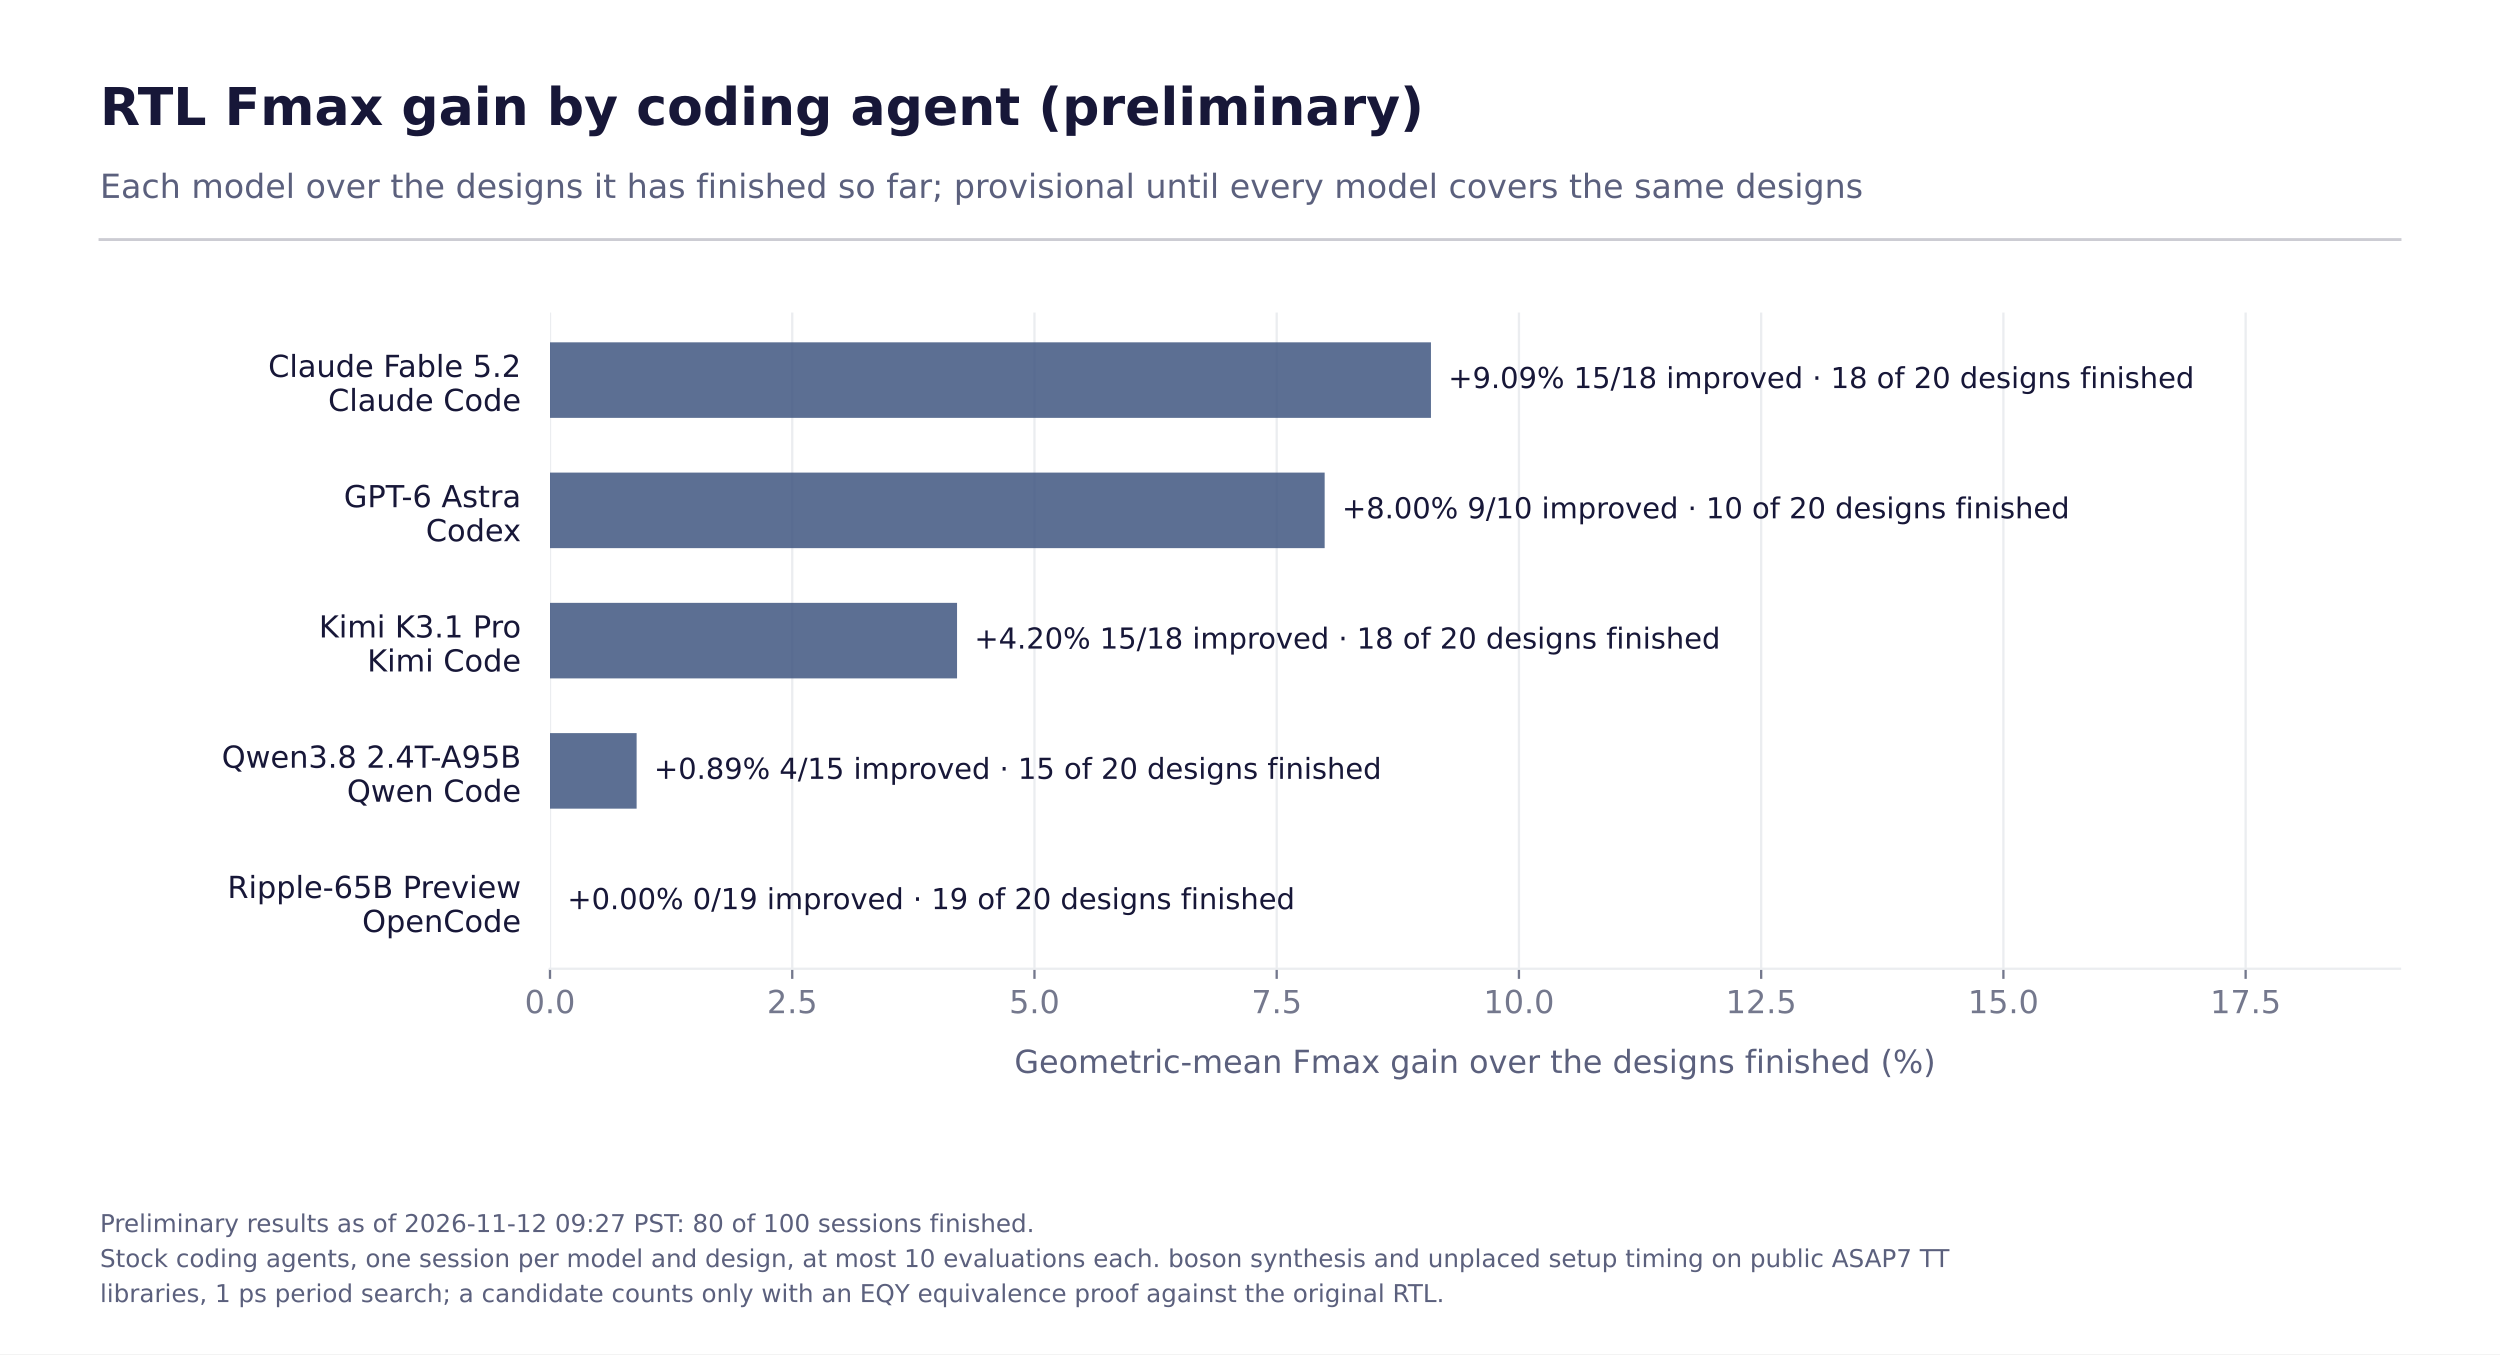
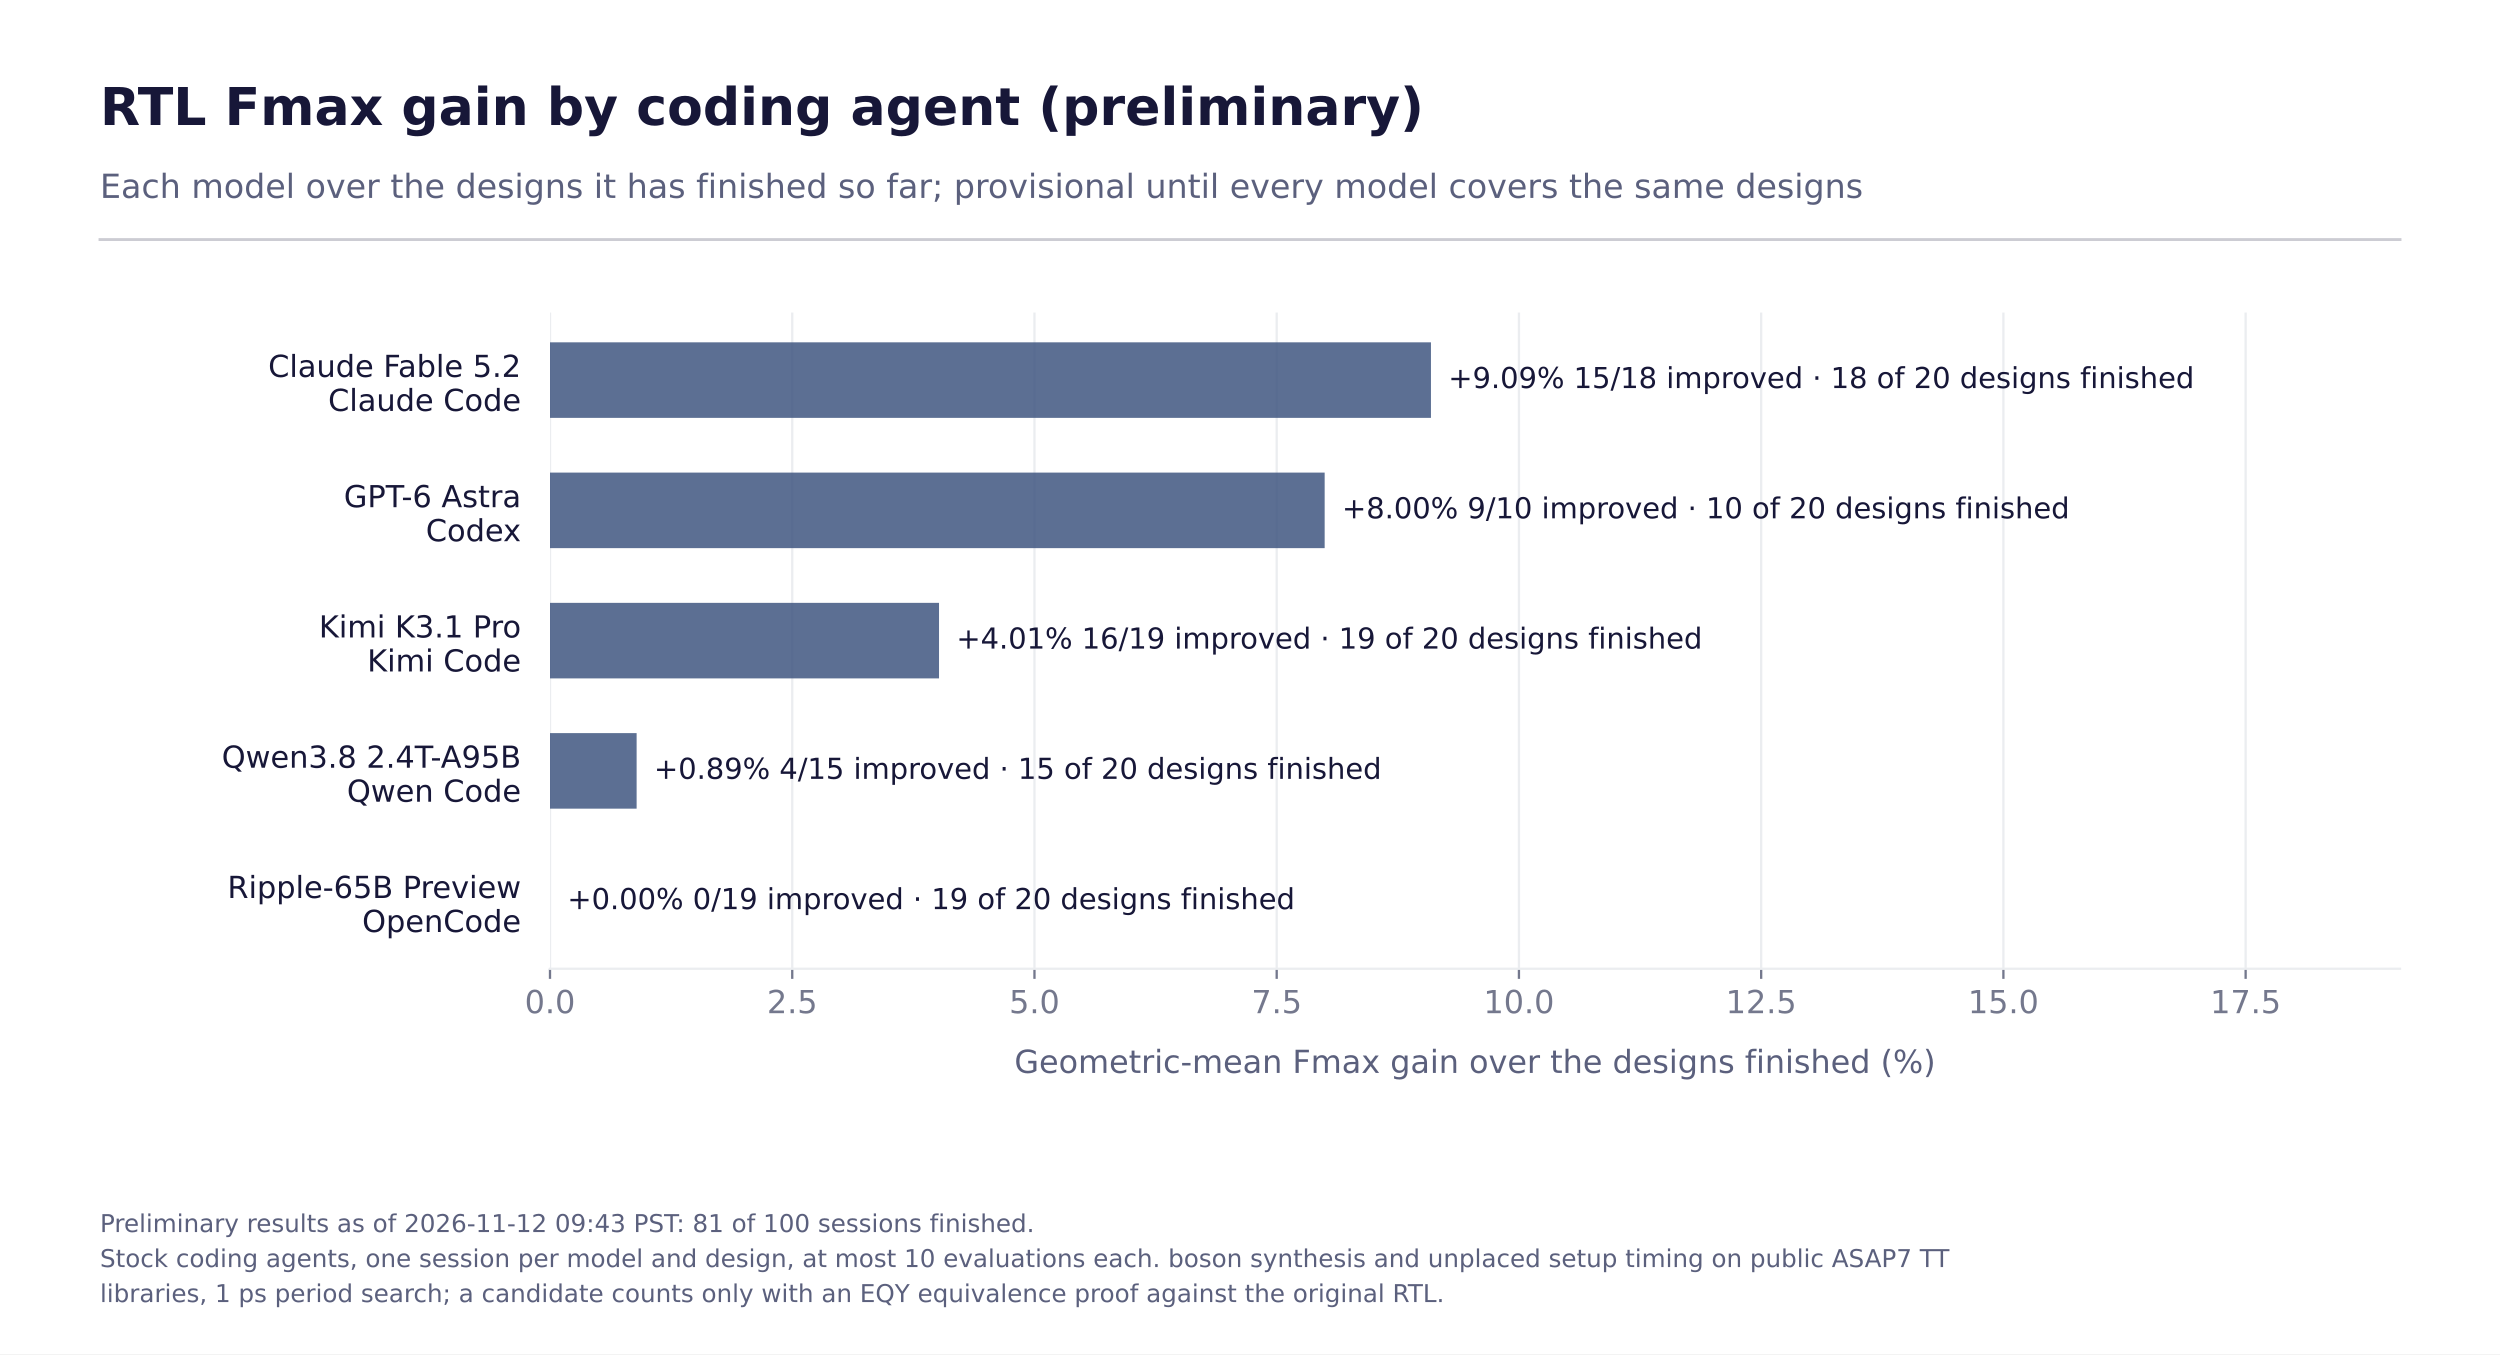
<svg xmlns="http://www.w3.org/2000/svg" xmlns:xlink="http://www.w3.org/1999/xlink" width="864pt" height="468pt" viewBox="0 0 864 468" version="1.1">
  <defs>
    <style type="text/css">*{stroke-linejoin: round; stroke-linecap: butt}</style>
  </defs>
  <g id="figure_1">
    <g id="patch_1">
      <path d="M 0 468  L 864 468  L 864 0  L 0 0  z " style="fill: #ffffff" />
    </g>
    <g id="axes_1">
      <g id="patch_2">
        <path d="M 190.08 334.8  L 829.44 334.8  L 829.44 108  L 190.08 108  z " style="fill: #ffffff" />
      </g>
      <g id="matplotlib.axis_1">
        <g id="xtick_1">
          <g id="line2d_1">
            <path d="M 190.08 334.8  L 190.08 108  " clip-path="url(#pcce7576f7a)" style="fill: none; stroke: #ebedf0; stroke-width: 0.8; stroke-linecap: square" />
          </g>
          <g id="line2d_2">
            <defs>
              <path id="m93d353a957" d="M 0 0  L 0 3.5  " style="stroke: #74788d; stroke-width: 0.8" />
            </defs>
            <g>
              <use xlink:href="#m93d353a957" x="190.08" y="334.8" style="fill: #74788d; stroke: #74788d; stroke-width: 0.8" />
            </g>
          </g>
          <g id="text_1">
            <text style="fill: #74788d; font: 11px 'DejaVu Sans'; text-anchor: middle" x="190.08" y="350.158" transform="rotate(-0 190.08 350.1583)">0.0</text>
          </g>
        </g>
        <g id="xtick_2">
          <g id="line2d_3">
            <path d="M 273.796 334.8  L 273.796 108  " clip-path="url(#pcce7576f7a)" style="fill: none; stroke: #ebedf0; stroke-width: 0.8; stroke-linecap: square" />
          </g>
          <g id="line2d_4">
            <g>
              <use xlink:href="#m93d353a957" x="273.796" y="334.8" style="fill: #74788d; stroke: #74788d; stroke-width: 0.8" />
            </g>
          </g>
          <g id="text_2">
            <text style="fill: #74788d; font: 11px 'DejaVu Sans'; text-anchor: middle" x="273.796" y="350.158" transform="rotate(-0 273.7957 350.1583)">2.5</text>
          </g>
        </g>
        <g id="xtick_3">
          <g id="line2d_5">
            <path d="M 357.511 334.8  L 357.511 108  " clip-path="url(#pcce7576f7a)" style="fill: none; stroke: #ebedf0; stroke-width: 0.8; stroke-linecap: square" />
          </g>
          <g id="line2d_6">
            <g>
              <use xlink:href="#m93d353a957" x="357.511" y="334.8" style="fill: #74788d; stroke: #74788d; stroke-width: 0.8" />
            </g>
          </g>
          <g id="text_3">
            <text style="fill: #74788d; font: 11px 'DejaVu Sans'; text-anchor: middle" x="357.511" y="350.158" transform="rotate(-0 357.5113 350.1583)">5.0</text>
          </g>
        </g>
        <g id="xtick_4">
          <g id="line2d_7">
            <path d="M 441.227 334.8  L 441.227 108  " clip-path="url(#pcce7576f7a)" style="fill: none; stroke: #ebedf0; stroke-width: 0.8; stroke-linecap: square" />
          </g>
          <g id="line2d_8">
            <g>
              <use xlink:href="#m93d353a957" x="441.227" y="334.8" style="fill: #74788d; stroke: #74788d; stroke-width: 0.8" />
            </g>
          </g>
          <g id="text_4">
            <text style="fill: #74788d; font: 11px 'DejaVu Sans'; text-anchor: middle" x="441.227" y="350.158" transform="rotate(-0 441.227 350.1583)">7.5</text>
          </g>
        </g>
        <g id="xtick_5">
          <g id="line2d_9">
            <path d="M 524.943 334.8  L 524.943 108  " clip-path="url(#pcce7576f7a)" style="fill: none; stroke: #ebedf0; stroke-width: 0.8; stroke-linecap: square" />
          </g>
          <g id="line2d_10">
            <g>
              <use xlink:href="#m93d353a957" x="524.943" y="334.8" style="fill: #74788d; stroke: #74788d; stroke-width: 0.8" />
            </g>
          </g>
          <g id="text_5">
            <text style="fill: #74788d; font: 11px 'DejaVu Sans'; text-anchor: middle" x="524.943" y="350.158" transform="rotate(-0 524.9427 350.1583)">10.0</text>
          </g>
        </g>
        <g id="xtick_6">
          <g id="line2d_11">
            <path d="M 608.658 334.8  L 608.658 108  " clip-path="url(#pcce7576f7a)" style="fill: none; stroke: #ebedf0; stroke-width: 0.8; stroke-linecap: square" />
          </g>
          <g id="line2d_12">
            <g>
              <use xlink:href="#m93d353a957" x="608.658" y="334.8" style="fill: #74788d; stroke: #74788d; stroke-width: 0.8" />
            </g>
          </g>
          <g id="text_6">
            <text style="fill: #74788d; font: 11px 'DejaVu Sans'; text-anchor: middle" x="608.658" y="350.158" transform="rotate(-0 608.6583 350.1583)">12.5</text>
          </g>
        </g>
        <g id="xtick_7">
          <g id="line2d_13">
            <path d="M 692.374 334.8  L 692.374 108  " clip-path="url(#pcce7576f7a)" style="fill: none; stroke: #ebedf0; stroke-width: 0.8; stroke-linecap: square" />
          </g>
          <g id="line2d_14">
            <g>
              <use xlink:href="#m93d353a957" x="692.374" y="334.8" style="fill: #74788d; stroke: #74788d; stroke-width: 0.8" />
            </g>
          </g>
          <g id="text_7">
            <text style="fill: #74788d; font: 11px 'DejaVu Sans'; text-anchor: middle" x="692.374" y="350.158" transform="rotate(-0 692.374 350.1583)">15.0</text>
          </g>
        </g>
        <g id="xtick_8">
          <g id="line2d_15">
            <path d="M 776.09 334.8  L 776.09 108  " clip-path="url(#pcce7576f7a)" style="fill: none; stroke: #ebedf0; stroke-width: 0.8; stroke-linecap: square" />
          </g>
          <g id="line2d_16">
            <g>
              <use xlink:href="#m93d353a957" x="776.09" y="334.8" style="fill: #74788d; stroke: #74788d; stroke-width: 0.8" />
            </g>
          </g>
          <g id="text_8">
            <text style="fill: #74788d; font: 11px 'DejaVu Sans'; text-anchor: middle" x="776.09" y="350.158" transform="rotate(-0 776.0897 350.1583)">17.5</text>
          </g>
        </g>
        <g id="text_9">
          <text style="fill: #5b607d; font: 11px 'DejaVu Sans'; text-anchor: middle" x="509.76" y="370.804" transform="rotate(-0 509.76 370.8042)">Geometric-mean Fmax gain over the designs finished (%)</text>
        </g>
      </g>
      <g id="matplotlib.axis_2">
        <g id="ytick_1">
          <g id="line2d_17" />
          <g id="text_10">
            <text style="fill: #171738; font: 10.5px 'DejaVu Sans'" transform="translate(92.68391 130.2724)">Claude Fable 5.2</text>
            <text style="fill: #171738; font: 10.5px 'DejaVu Sans'" transform="translate(113.3952 142.0301)">Claude Code</text>
          </g>
        </g>
        <g id="ytick_2">
          <g id="line2d_18" />
          <g id="text_11">
            <text style="fill: #171738; font: 10.5px 'DejaVu Sans'" transform="translate(118.8322 175.2903)">GPT-6 Astra</text>
            <text style="fill: #171738; font: 10.5px 'DejaVu Sans'" transform="translate(147.1658 187.048)">Codex</text>
          </g>
        </g>
        <g id="ytick_3">
          <g id="line2d_19" />
          <g id="text_12">
            <text style="fill: #171738; font: 10.5px 'DejaVu Sans'" transform="translate(110.2222 220.3082)">Kimi K3.1 Pro</text>
            <text style="fill: #171738; font: 10.5px 'DejaVu Sans'" transform="translate(126.9123 232.0659)">Kimi Code</text>
          </g>
        </g>
        <g id="ytick_4">
          <g id="line2d_20" />
          <g id="text_13">
            <text style="fill: #171738; font: 10.5px 'DejaVu Sans'" transform="translate(76.62383 265.326)">Qwen3.8 2.4T-A95B</text>
            <text style="fill: #171738; font: 10.5px 'DejaVu Sans'" transform="translate(119.892 277.0837)">Qwen Code</text>
          </g>
        </g>
        <g id="ytick_5">
          <g id="line2d_21" />
          <g id="text_14">
            <text style="fill: #171738; font: 10.5px 'DejaVu Sans'" transform="translate(78.59914 310.3439)">Ripple-65B Preview</text>
            <text style="fill: #171738; font: 10.5px 'DejaVu Sans'" transform="translate(125.1502 322.1016)">OpenCode</text>
          </g>
        </g>
      </g>
      <g id="patch_3">
        <path d="M 190.08 118.309  L 494.537 118.309  L 494.537 144.419  L 190.08 144.419  z " clip-path="url(#pcce7576f7a)" style="fill: #3f5680; opacity: 0.85" />
      </g>
      <g id="patch_4">
        <path d="M 190.08 163.327  L 457.803 163.327  L 457.803 189.437  L 190.08 189.437  z " clip-path="url(#pcce7576f7a)" style="fill: #3f5680; opacity: 0.85" />
      </g>
      <g id="patch_5">
-         <path d="M 190.08 208.345  L 330.756 208.345  L 330.756 234.455  L 190.08 234.455  z " clip-path="url(#pcce7576f7a)" style="fill: #3f5680; opacity: 0.85" />
+         <path d="M 190.08 208.345  L 324.527 208.345  L 324.527 234.455  L 190.08 234.455  z " clip-path="url(#pcce7576f7a)" style="fill: #3f5680; opacity: 0.85" />
      </g>
      <g id="patch_6">
        <path d="M 190.08 253.363  L 220.017 253.363  L 220.017 279.473  L 190.08 279.473  z " clip-path="url(#pcce7576f7a)" style="fill: #3f5680; opacity: 0.85" />
      </g>
      <g id="patch_7">
        <path d="M 190.08 298.381  L 190.08 298.381  L 190.08 324.491  L 190.08 324.491  z " clip-path="url(#pcce7576f7a)" style="fill: #3f5680; opacity: 0.85" />
      </g>
      <g id="patch_8">
        <path d="M 190.08 334.8  L 829.44 334.8  " style="fill: none; stroke: #ebedf0; stroke-width: 0.8; stroke-linejoin: miter; stroke-linecap: square" />
      </g>
      <g id="text_15">
        <text style="fill: #171738; font: 10px 'DejaVu Sans'; text-anchor: start" x="500.537" y="134.124" transform="rotate(-0 500.5371 134.1236)">+9.09%   15/18 improved · 18 of 20 designs finished</text>
      </g>
      <g id="text_16">
        <text style="fill: #171738; font: 10px 'DejaVu Sans'; text-anchor: start" x="463.803" y="179.142" transform="rotate(-0 463.8027 179.1415)">+8.00%   9/10 improved · 10 of 20 designs finished</text>
      </g>
      <g id="text_17">
-         <text style="fill: #171738; font: 10px 'DejaVu Sans'; text-anchor: start" x="336.756" y="224.159" transform="rotate(-0 336.7558 224.1594)">+4.20%   15/18 improved · 18 of 20 designs finished</text>
+         <text style="fill: #171738; font: 10px 'DejaVu Sans'; text-anchor: start" x="330.527" y="224.159" transform="rotate(-0 330.5274 224.1594)">+4.01%   16/19 improved · 19 of 20 designs finished</text>
      </g>
      <g id="text_18">
        <text style="fill: #171738; font: 10px 'DejaVu Sans'; text-anchor: start" x="226.017" y="269.177" transform="rotate(-0 226.0167 269.1772)">+0.89%   4/15 improved · 15 of 20 designs finished</text>
      </g>
      <g id="text_19">
        <text style="fill: #171738; font: 10px 'DejaVu Sans'; text-anchor: start" x="196.08" y="314.195" transform="rotate(-0 196.08 314.1951)">+0.00%   0/19 improved · 19 of 20 designs finished</text>
      </g>
    </g>
    <g id="line2d_22">
      <path d="M 34.56 82.8  L 829.44 82.8  " style="fill: none; stroke: #171738; stroke-opacity: 0.22; stroke-linecap: square" />
    </g>
    <g id="text_20">
      <text style="fill: #171738; font: 700 18px 'DejaVu Sans'; text-anchor: start" x="34.56" y="43.2" transform="rotate(-0 34.56 43.2)">RTL Fmax gain by coding agent (preliminary)</text>
    </g>
    <g id="text_21">
      <text style="fill: #5b607d; font: 11.5px 'DejaVu Sans'; text-anchor: start" x="34.56" y="68.4" transform="rotate(-0 34.56 68.4)">Each model over the designs it has finished so far; provisional until every model covers the same designs</text>
    </g>
    <g id="text_22">
-       <text style="fill: #5b607d; font: 8.5px 'DejaVu Sans'" transform="translate(34.56 425.7968)">Preliminary results as of 2026-11-12 09:27 PST: 80 of 100 sessions finished.</text>
+       <text style="fill: #5b607d; font: 8.5px 'DejaVu Sans'" transform="translate(34.56 425.7968)">Preliminary results as of 2026-11-12 09:43 PST: 81 of 100 sessions finished.</text>
      <text style="fill: #5b607d; font: 8.5px 'DejaVu Sans'" transform="translate(34.56 437.8984)">Stock coding agents, one session per model and design, at most 10 evaluations each. boson synthesis and unplaced setup timing on public ASAP7 TT</text>
      <text style="fill: #5b607d; font: 8.5px 'DejaVu Sans'" transform="translate(34.56 450)">libraries, 1 ps period search; a candidate counts only with an EQY equivalence proof against the original RTL.</text>
    </g>
  </g>
  <defs>
    <clipPath id="pcce7576f7a">
      <rect x="190.08" y="108" width="639.36" height="226.8" />
    </clipPath>
  </defs>
</svg>
